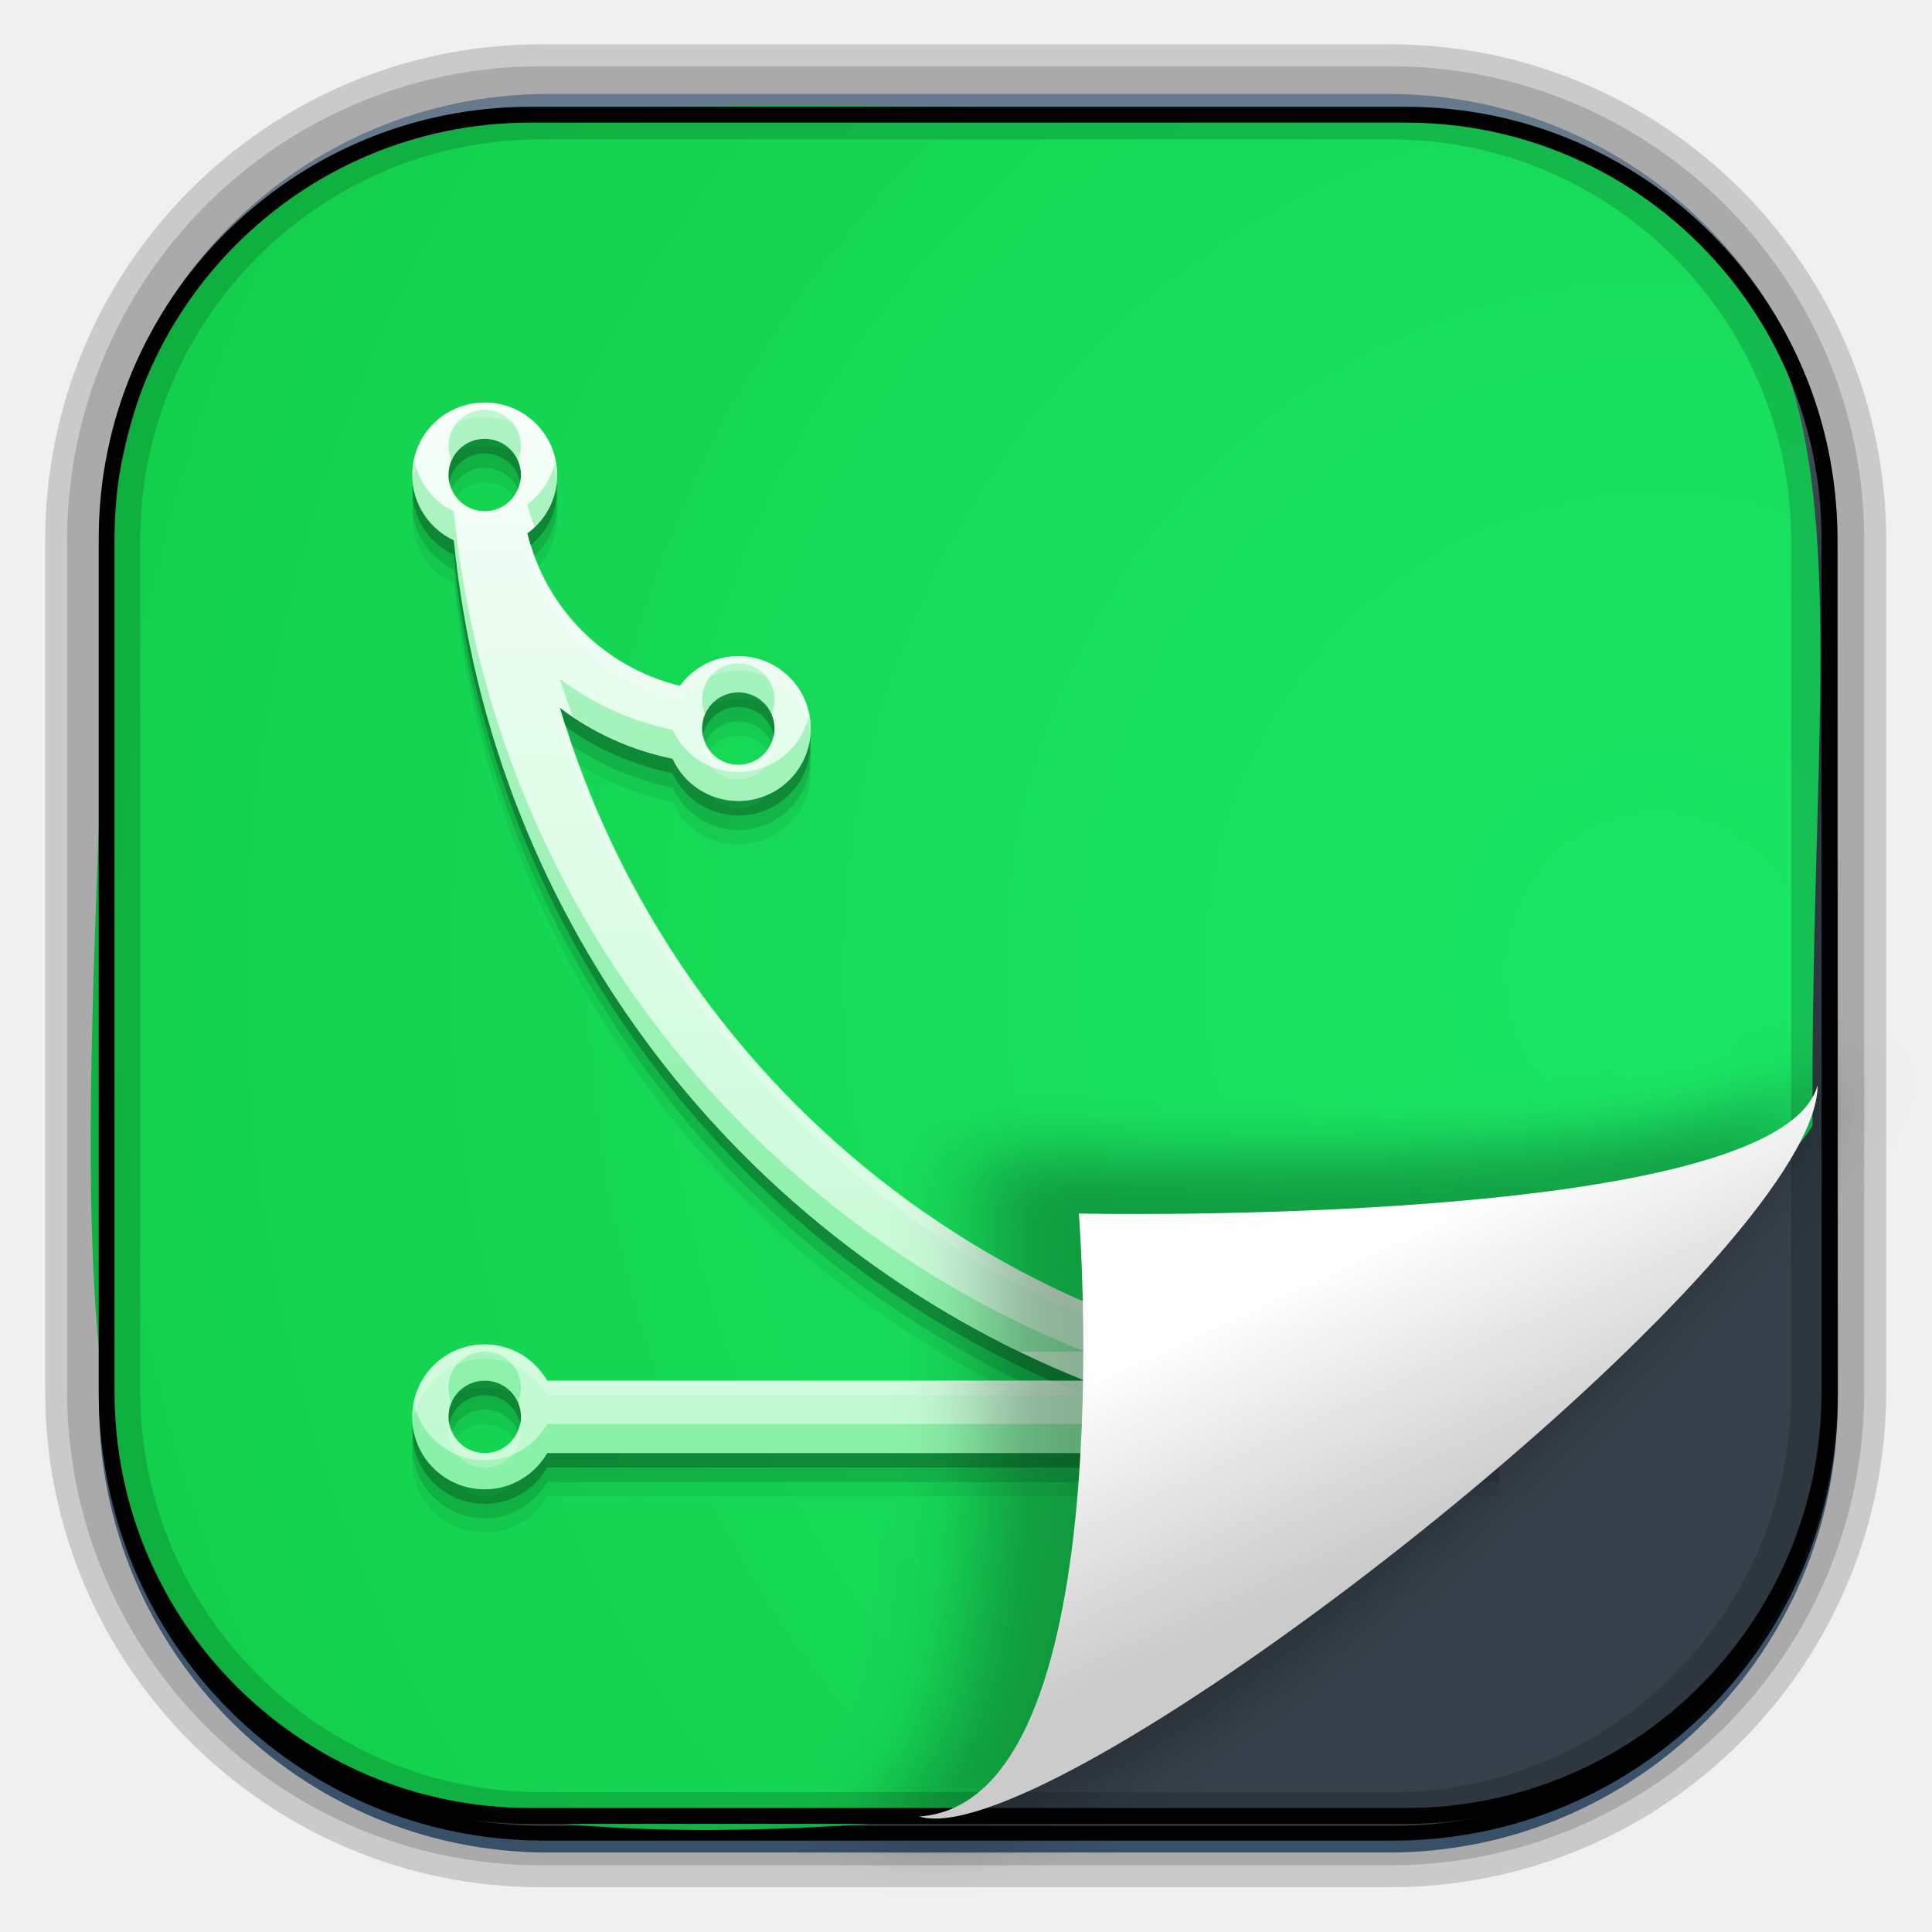
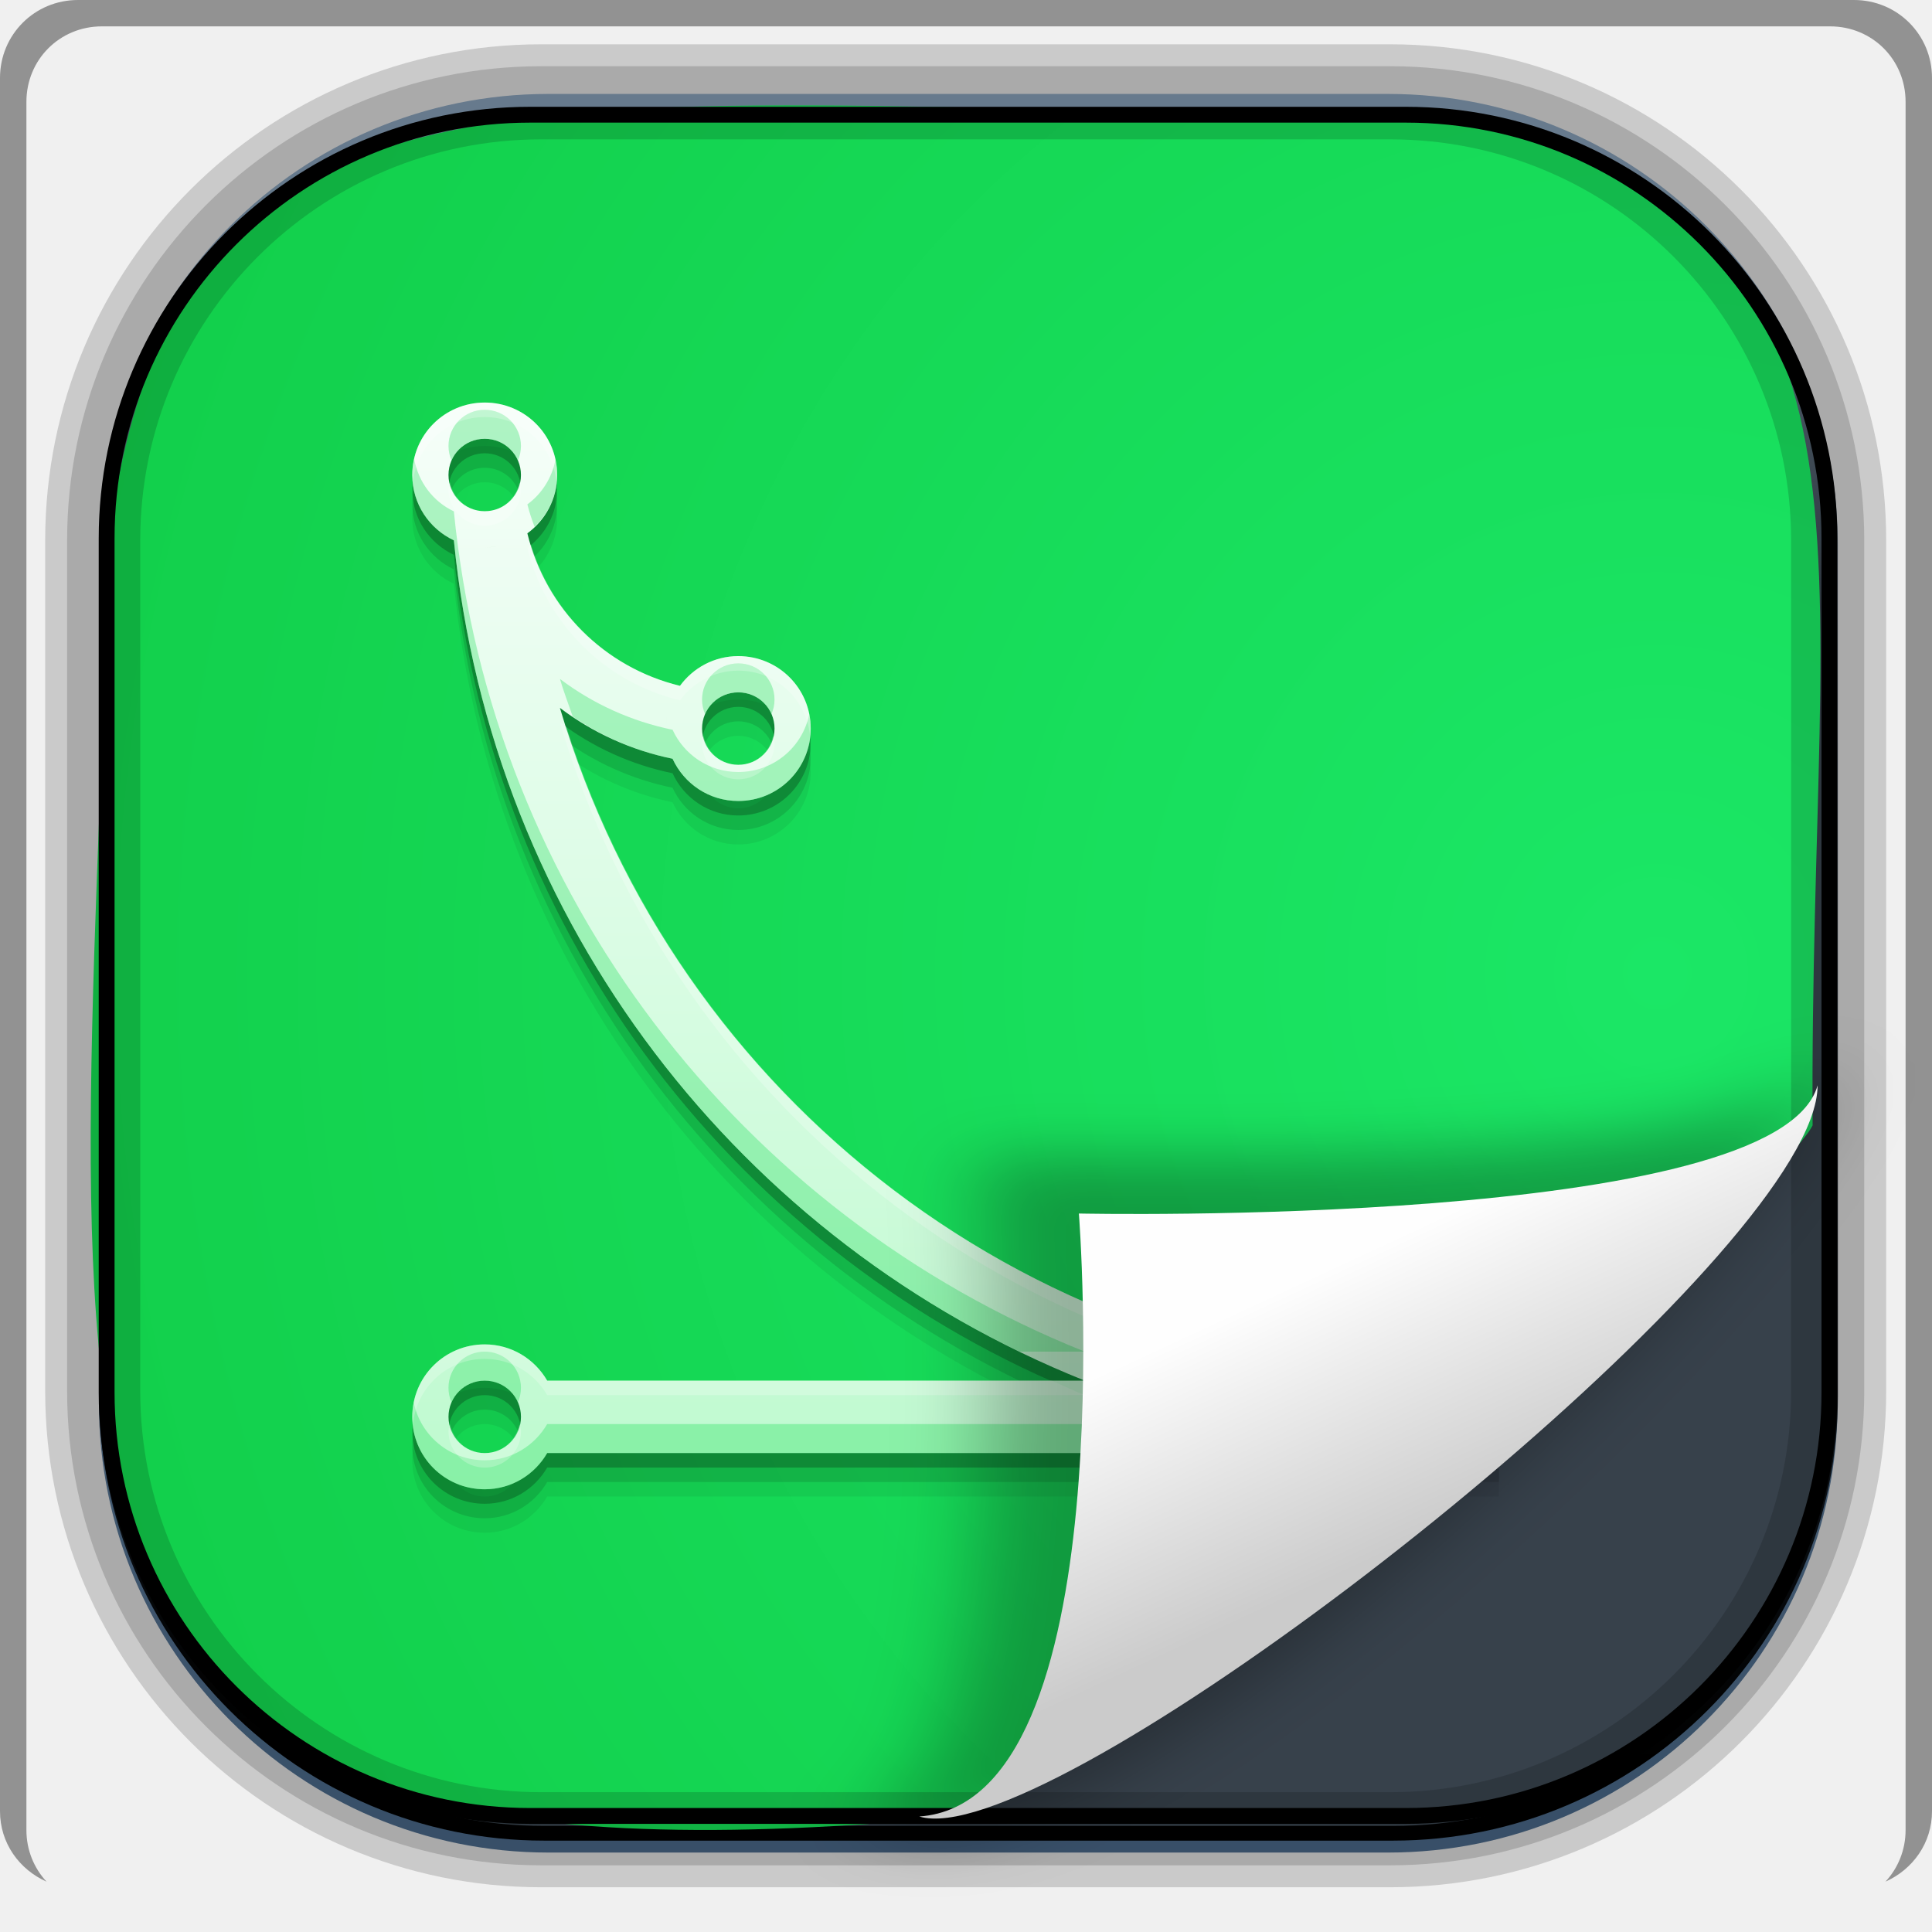
<svg xmlns="http://www.w3.org/2000/svg" id="svg3449" height="128" width="128" version="1.0">
  <defs id="defs3451">
    <linearGradient id="linearGradient3514" y2="-9.103" gradientUnits="userSpaceOnUse" x2="66.492" gradientTransform="matrix(.96826 0 0 .97948 2.179 .16587)" y1="-42.638" x1="67.952">
      <stop id="stop4620" style="stop-color:#37414b" offset="0" />
      <stop id="stop4622" style="stop-color:#37414b;stop-opacity:0" offset="1" />
    </linearGradient>
    <linearGradient id="linearGradient3516" y2="-11.847" gradientUnits="userSpaceOnUse" x2="58.98" gradientTransform="matrix(.96826 0 0 .97948 2.179 .16587)" y1="-118.55" x1="57.173">
      <stop id="stop4596" offset="0" />
      <stop id="stop4598" style="stop-opacity:0" offset="1" />
    </linearGradient>
    <linearGradient id="linearGradient3519" y2="50.369" gradientUnits="userSpaceOnUse" x2="76.558" gradientTransform="matrix(.96826 0 0 .97948 3.2423 -129.19)" y1="13.164" x1="76.558">
      <stop id="stop3392" style="stop-color:#425e7b" offset="0" />
      <stop id="stop3394" style="stop-color:#7a91a7" offset="1" />
    </linearGradient>
    <linearGradient id="linearGradient3521" y2="-8.74" gradientUnits="userSpaceOnUse" x2="60.217" gradientTransform="matrix(.96826 0 0 .97948 2.179 .16587)" y1="-123.72" x1="60.395">
      <stop id="stop3392-4-8" style="stop-color:#425e7b" offset="0" />
      <stop id="stop3394-8-0" style="stop-color:#7a91a7" offset="1" />
    </linearGradient>
    <linearGradient id="linearGradient4192" y2="31.742" gradientUnits="userSpaceOnUse" x2="121.11" y1="31.742" x1="6.533">
      <stop id="stop4188" style="stop-color:#fff" offset="0" />
      <stop id="stop4190" style="stop-color:#fff;stop-opacity:0" offset="1" />
    </linearGradient>
    <linearGradient id="linearGradient11577" y2="8.1" gradientUnits="userSpaceOnUse" y1="6.144" x2="19.387" x1="19.49">
      <stop id="stop10999-9-0" offset="0" />
      <stop id="stop11001-6-1" style="stop-opacity:0" offset="1" />
    </linearGradient>
    <filter id="filter3198-5" color-interpolation-filters="sRGB" width="1.173" y="-.108" x="-.087" height="1.215">
      <feGaussianBlur id="feGaussianBlur3200-3" stdDeviation="0.717" />
    </filter>
    <linearGradient id="linearGradient6921" y2="5.457" gradientUnits="userSpaceOnUse" x2="36.358" gradientTransform="matrix(0 3.8171 -6.1772 0 129.98 -37.908)" y1="8.059" x1="32.892">
      <stop id="stop8591-7-2-1" style="stop-color:#fefefe" offset="0" />
      <stop id="stop8593-2-4-5" style="stop-color:#cbcbcb" offset="1" />
    </linearGradient>
    <radialGradient id="radialGradient6925" gradientUnits="userSpaceOnUse" cy="-16.639" cx="2.608" gradientTransform="matrix(-5.7453 2.452e-7 -2.5955e-7 -6.0905 124.78 -36.865)" r="23">
      <stop id="stop5983" style="stop-color:#1be766" offset="0" />
      <stop id="stop5985" style="stop-color:#10ca45" offset="1" />
    </radialGradient>
    <style id="style1246" type="text/css">.fil0 {fill:#1F1A17}</style>
    <style id="style1115" type="text/css">.fil0 {fill:#1F1A17}</style>
    <style id="style1246-3" type="text/css">.fil0 {fill:#1F1A17}</style>
    <style id="style1115-1" type="text/css">.fil0 {fill:#1F1A17}</style>
    <style id="style1246-0" type="text/css">.fil0 {fill:#1F1A17}</style>
    <style id="style1115-7" type="text/css">.fil0 {fill:#1F1A17}</style>
    <linearGradient id="linearGradient6341" y2="9" gradientUnits="userSpaceOnUse" x2="23.553" gradientTransform="matrix(2.6667 0 0 2.6667 -186.07 -6.3478)" y1="38.999" x1="23.553">
      <stop id="stop4453-2" style="stop-color:#befacf" offset="0" />
      <stop id="stop4455-8" style="stop-color:#f6fef9" offset="1" />
    </linearGradient>
  </defs>
  <rect id="rect892-2-7-1" style="opacity:.159;stroke:#000;stroke-width:7.751;fill:none" transform="scale(1,-1)" ry="28.993" height="114.35" width="114.22" y="-121.16" x="6.869" />
  <rect id="rect892" style="stroke:url(#linearGradient3521);stroke-width:.974;fill:url(#linearGradient3519)" transform="scale(1,-1)" ry="29.296" height="115.54" width="114.22" y="-122.25" x="7.039" />
  <rect id="rect892-2" style="stroke:url(#linearGradient3516);stroke-width:.974;fill:url(#linearGradient3514)" transform="scale(1,-1)" ry="28.993" height="114.35" width="114.22" y="-121.46" x="7.06" />
  <path id="path4322" d="m120.09 74.559c-1.82 3.831-41.638 40.371-56.018 45.741-66.185 6.38-58.724-19.48-56.838-84.917 4.797-34.382 28.284-28.298 90.407-27.48 28.999 8.074 22.189 27.125 22.449 66.656z" style="fill-rule:evenodd;fill:url(#radialGradient6925)" />
  <rect id="rect892-2-7-8" style="opacity:.159;stroke:#000;stroke-width:4.845;fill:none" transform="scale(1,-1)" ry="28.993" height="114.35" width="114.22" y="-121.16" x="6.869" />
  <rect id="rect892-2-7-2-9" ry="28.067" style="stroke:#000;stroke-width:1.049;fill:none" transform="scale(1,-1)" height="112.71" width="114.14" y="-120.31" x="7.065" />
  <g id="g17906" transform="matrix(2.3438 0 0 2.2539 224.79 41.695)" />
  <g id="g6332" transform="matrix(.9 0 0 .9 173.18 10.783)">
    <path id="path4720" style="fill-opacity:.059" d="m-156.74 20.852c-2.955 0-5.333 2.379-5.333 5.333 0 2.138 1.255 3.96 3.062 4.812 2.785 28.23 21.154 51.74 46.437 61.854h-39.568c-0.921-1.589-2.623-2.667-4.599-2.667-2.955 0-5.333 2.379-5.333 5.333 0 2.955 2.379 5.333 5.333 5.333 1.976 0 3.678-1.078 4.599-2.667h70.068v-0.068-5.333c-0.886 0.033-1.772 0.068-2.667 0.068-31.518 0-57.976-20.828-66.464-49.521 2.406 1.819 5.224 3.113 8.292 3.745 0.842 1.834 2.682 3.109 4.838 3.109 2.955 0 5.333-2.379 5.333-5.333 0-2.955-2.379-5.333-5.333-5.333-1.771 0-3.323 0.867-4.292 2.188-5.553-1.346-9.889-5.671-11.234-11.224 1.324-0.969 2.193-2.523 2.193-4.297 0-2.955-2.379-5.333-5.333-5.333zm0 2.667c1.477 0 2.667 1.189 2.667 2.667 0 1.477-1.189 2.667-2.667 2.667-1.477 0-2.667-1.189-2.667-2.667 0-1.477 1.189-2.667 2.667-2.667zm1.771 7.677c-0.135 0.049-0.272 0.087-0.411 0.125 0.14-0.037 0.276-0.077 0.411-0.125zm-0.807 0.224c-0.313 0.059-0.633 0.099-0.964 0.099 0.33 0 0.65-0.042 0.964-0.099zm17.703 10.766c1.477 0 2.667 1.189 2.667 2.667 0 1.477-1.189 2.667-2.667 2.667-1.477 0-2.667-1.189-2.667-2.667 0-1.477 1.189-2.667 2.667-2.667zm-5.005 0.885c-0.05 0.142-0.097 0.285-0.135 0.432 0.04-0.147 0.084-0.291 0.135-0.432zm-0.229 0.813c-0.057 0.315-0.099 0.637-0.099 0.969 0-0.333 0.04-0.654 0.099-0.969zm-13.432 48.969c1.477 0 2.667 1.189 2.667 2.667 0 1.477-1.189 2.667-2.667 2.667-1.477 0-2.667-1.189-2.667-2.667 0-1.477 1.189-2.667 2.667-2.667zm5.094 1.156c0.019 0.059 0.036 0.117 0.052 0.177-0.016-0.06-0.035-0.118-0.052-0.177zm0.052 2.844c-0.016 0.06-0.034 0.118-0.052 0.177 0.019-0.059 0.036-0.117 0.052-0.177z" />
    <path id="path4718" style="fill-opacity:.118" d="m-156.74 19.786c-2.955 0-5.333 2.379-5.333 5.333 0 2.138 1.255 3.96 3.062 4.812 2.785 28.23 21.154 51.74 46.437 61.854h-39.568c-0.921-1.589-2.623-2.667-4.599-2.667-2.955 0-5.333 2.379-5.333 5.333 0 2.955 2.379 5.333 5.333 5.333 1.976 0 3.678-1.078 4.599-2.667h70.068v-0.068-5.333c-0.886 0.033-1.772 0.068-2.667 0.068-31.518 0-57.976-20.828-66.464-49.521 2.406 1.819 5.224 3.113 8.292 3.745 0.842 1.834 2.682 3.109 4.838 3.109 2.955 0 5.333-2.379 5.333-5.333 0-2.955-2.379-5.333-5.333-5.333-1.771 0-3.323 0.867-4.292 2.188-5.553-1.346-9.889-5.671-11.234-11.224 1.324-0.969 2.193-2.523 2.193-4.297 0-2.955-2.379-5.333-5.333-5.333zm0 2.667c1.477 0 2.667 1.189 2.667 2.667 0 1.477-1.189 2.667-2.667 2.667-1.477 0-2.667-1.189-2.667-2.667 0-1.477 1.189-2.667 2.667-2.667zm1.771 7.677c-0.135 0.049-0.272 0.087-0.411 0.125 0.14-0.037 0.276-0.077 0.411-0.125zm-0.807 0.224c-0.313 0.059-0.633 0.099-0.964 0.099 0.33 0 0.65-0.042 0.964-0.099zm17.703 10.766c1.477 0 2.667 1.189 2.667 2.667 0 1.477-1.189 2.667-2.667 2.667-1.477 0-2.667-1.189-2.667-2.667 0-1.477 1.189-2.667 2.667-2.667zm-5.005 0.885c-0.05 0.142-0.097 0.285-0.135 0.432 0.04-0.147 0.084-0.291 0.135-0.432zm-0.229 0.813c-0.057 0.315-0.099 0.637-0.099 0.969 0-0.333 0.04-0.654 0.099-0.969zm-13.432 48.969c1.477 0 2.667 1.189 2.667 2.667 0 1.477-1.189 2.667-2.667 2.667-1.477 0-2.667-1.189-2.667-2.667 0-1.477 1.189-2.667 2.667-2.667zm5.094 1.156c0.019 0.059 0.036 0.117 0.052 0.177-0.016-0.06-0.035-0.118-0.052-0.177zm0.052 2.844c-0.016 0.06-0.034 0.118-0.052 0.177 0.019-0.059 0.036-0.117 0.052-0.177z" />
    <path id="path4714" style="fill-opacity:.235" d="m-156.74 18.719c-2.955 0-5.333 2.379-5.333 5.333 0 2.138 1.255 3.96 3.062 4.812 2.785 28.23 21.154 51.74 46.437 61.854h-39.568c-0.921-1.589-2.623-2.667-4.599-2.667-2.955 0-5.333 2.379-5.333 5.333 0 2.955 2.379 5.333 5.333 5.333 1.976 0 3.678-1.078 4.599-2.667h70.068v-0.068-5.333c-0.886 0.033-1.772 0.068-2.667 0.068-31.518 0-57.976-20.828-66.464-49.521 2.406 1.819 5.224 3.113 8.292 3.745 0.842 1.834 2.682 3.109 4.838 3.109 2.955 0 5.333-2.379 5.333-5.333 0-2.955-2.379-5.333-5.333-5.333-1.771 0-3.323 0.867-4.292 2.188-5.553-1.346-9.889-5.671-11.234-11.224 1.324-0.969 2.193-2.523 2.193-4.297 0-2.955-2.379-5.333-5.333-5.333zm0 2.667c1.477 0 2.667 1.189 2.667 2.667 0 1.477-1.189 2.667-2.667 2.667-1.477 0-2.667-1.189-2.667-2.667 0-1.477 1.189-2.667 2.667-2.667zm1.771 7.677c-0.135 0.049-0.272 0.087-0.411 0.125 0.14-0.037 0.276-0.077 0.411-0.125zm-0.807 0.224c-0.313 0.059-0.633 0.099-0.964 0.099 0.33 0 0.65-0.042 0.964-0.099zm17.703 10.766c1.477 0 2.667 1.189 2.667 2.667 0 1.477-1.189 2.667-2.667 2.667-1.477 0-2.667-1.189-2.667-2.667 0-1.477 1.189-2.667 2.667-2.667zm-5.005 0.885c-0.05 0.142-0.097 0.285-0.135 0.432 0.04-0.147 0.084-0.291 0.135-0.432zm-0.229 0.813c-0.057 0.315-0.099 0.637-0.099 0.969 0-0.333 0.04-0.654 0.099-0.969zm-13.432 48.969c1.477 0 2.667 1.189 2.667 2.667 0 1.477-1.189 2.667-2.667 2.667-1.477 0-2.667-1.189-2.667-2.667 0-1.477 1.189-2.667 2.667-2.667zm5.094 1.156c0.019 0.059 0.036 0.117 0.052 0.177-0.016-0.06-0.035-0.118-0.052-0.177zm0.052 2.844c-0.016 0.06-0.034 0.118-0.052 0.177 0.019-0.059 0.036-0.117 0.052-0.177z" />
    <path id="path4663" style="fill:url(#linearGradient6341)" d="m-156.74 17.652c-2.955 0-5.333 2.379-5.333 5.333 0 2.138 1.255 3.96 3.062 4.812 2.785 28.23 21.154 51.74 46.437 61.854h-39.568c-0.921-1.589-2.623-2.667-4.599-2.667-2.955 0-5.333 2.379-5.333 5.333 0 2.955 2.379 5.333 5.333 5.333 1.976 0 3.678-1.078 4.599-2.667h70.068v-0.068-5.333c-0.886 0.033-1.772 0.068-2.667 0.068-31.518 0-57.976-20.828-66.464-49.521 2.406 1.819 5.224 3.113 8.292 3.745 0.842 1.834 2.682 3.109 4.838 3.109 2.955 0 5.333-2.379 5.333-5.333 0-2.955-2.379-5.333-5.333-5.333-1.771 0-3.323 0.867-4.292 2.188-5.553-1.346-9.889-5.671-11.234-11.224 1.324-0.969 2.193-2.523 2.193-4.297 0-2.955-2.379-5.333-5.333-5.333zm0 2.667c1.477 0 2.667 1.189 2.667 2.667 0 1.477-1.189 2.667-2.667 2.667-1.477 0-2.667-1.189-2.667-2.667 0-1.477 1.189-2.667 2.667-2.667zm1.771 7.677c-0.135 0.049-0.272 0.087-0.411 0.125 0.14-0.037 0.276-0.077 0.411-0.125zm-0.807 0.224c-0.313 0.059-0.633 0.099-0.964 0.099 0.33 0 0.65-0.042 0.964-0.099zm17.703 10.766c1.477 0 2.667 1.189 2.667 2.667 0 1.477-1.189 2.667-2.667 2.667-1.477 0-2.667-1.189-2.667-2.667 0-1.477 1.189-2.667 2.667-2.667zm-5.005 0.885c-0.05 0.142-0.097 0.285-0.135 0.432 0.039-0.147 0.084-0.291 0.135-0.432zm-0.229 0.812c-0.058 0.315-0.099 0.637-0.099 0.969 0-0.333 0.04-0.654 0.099-0.969zm-13.432 48.969c1.477 0 2.667 1.189 2.667 2.667 0 1.477-1.189 2.667-2.667 2.667-1.477 0-2.667-1.189-2.667-2.667 0-1.477 1.189-2.667 2.667-2.667zm5.094 1.156c0.018 0.059 0.036 0.117 0.052 0.177-0.015-0.06-0.035-0.118-0.052-0.177zm0.052 2.844c-0.016 0.06-0.034 0.118-0.052 0.177 0.018-0.059 0.037-0.117 0.052-0.177z" />
    <rect id="rect4336" style="fill:#f0f" ry="2.667" height="5.333" width="5.333" y="89.652" x="-87.407" />
    <path id="path4722" style="fill:#14dc52;fill-opacity:.314" d="m-156.74 18.183c-1.477 0-2.667 1.189-2.667 2.667 0 0.38 0.082 0.741 0.224 1.068 0.41-0.943 1.346-1.599 2.443-1.599s2.032 0.656 2.443 1.599c0.142-0.327 0.224-0.687 0.224-1.068 0-1.477-1.189-2.667-2.667-2.667zm-5.193 3.625c-0.085 0.38-0.141 0.771-0.141 1.177 0 2.138 1.255 3.96 3.062 4.812 2.605 26.404 18.848 48.672 41.625 59.719h4.812c-25.283-10.114-43.652-33.624-46.437-61.854-1.525-0.719-2.606-2.146-2.922-3.854zm10.401 0.052c-0.261 1.345-1.004 2.508-2.068 3.287 0.138 0.567 0.328 1.111 0.526 1.651 1.01-0.967 1.667-2.298 1.667-3.812 0-0.387-0.048-0.762-0.125-1.125zm13.458 14.99c-1.477 0-2.667 1.189-2.667 2.667 0 0.38 0.082 0.741 0.224 1.068 0.41-0.943 1.346-1.599 2.443-1.599s2.032 0.656 2.443 1.599c0.142-0.327 0.224-0.687 0.224-1.068 0-1.477-1.189-2.667-2.667-2.667zm-13.13 1.146c0.278 0.94 0.627 1.848 0.943 2.771 2.192 1.474 4.666 2.557 7.349 3.109 0.842 1.834 2.682 3.109 4.838 3.109 2.955 0 5.333-2.379 5.333-5.333 0-0.362-0.041-0.716-0.109-1.057-0.496 2.435-2.639 4.255-5.224 4.255-2.157 0-3.997-1.276-4.838-3.109-3.067-0.632-5.886-1.926-8.292-3.745zm-5.537 49.521c-1.477 0-2.667 1.189-2.667 2.667 0 0.38 0.082 0.741 0.224 1.068 0.41-0.943 1.346-1.599 2.443-1.599s2.032 0.656 2.443 1.599c0.142-0.327 0.224-0.687 0.224-1.068 0-1.477-1.189-2.667-2.667-2.667zm-5.224 3.745c-0.068 0.342-0.109 0.695-0.109 1.057 0 2.955 2.379 5.333 5.333 5.333 1.976 0 3.678-1.078 4.599-2.667h70.068v-0.068-2.068h-70.068c-0.921 1.589-2.623 2.667-4.599 2.667-2.585 0-4.728-1.821-5.224-4.255z" />
    <path id="path4727" style="fill:#fff;fill-opacity:.235" d="m-156.74 17.652c-2.955 0-5.333 2.379-5.333 5.333 0 0.152 0.05 0.289 0.062 0.438 0.313-2.652 2.532-4.703 5.271-4.703 2.755 0 4.984 2.075 5.276 4.75 0.015-0.163 0.057-0.317 0.057-0.484 0-2.955-2.379-5.333-5.333-5.333zm-2.562 5.865c-0.037 0.179-0.104 0.346-0.104 0.536 0 1.477 1.189 2.667 2.667 2.667 1.477 0 2.667-1.189 2.667-2.667 0-0.19-0.067-0.358-0.104-0.536-0.252 1.212-1.273 2.135-2.562 2.135s-2.311-0.923-2.562-2.135zm5.963 4.594c-0.091 0.076-0.165 0.17-0.26 0.24 1.346 5.553 5.681 9.878 11.234 11.224 0.969-1.321 2.521-2.188 4.292-2.188 2.771 0 5.01 2.1 5.281 4.797 0.018-0.177 0.052-0.349 0.052-0.531 0-2.955-2.379-5.333-5.333-5.333-1.771 0-3.323 0.867-4.292 2.188-5.269-1.277-9.411-5.251-10.974-10.396zm2.135 13.089c8.488 28.693 34.946 49.521 66.464 49.521 0.895 0 1.78-0.034 2.667-0.068v-1.068c-0.886 0.033-1.772 0.068-2.667 0.068-31.003 0-57.072-20.171-65.995-48.141-0.153-0.109-0.319-0.199-0.469-0.312zm10.568 0.984c-0.037 0.179-0.104 0.346-0.104 0.536 0 1.477 1.189 2.667 2.667 2.667 1.477 0 2.667-1.189 2.667-2.667 0-0.19-0.067-0.358-0.104-0.536-0.252 1.212-1.273 2.135-2.562 2.135s-2.311-0.923-2.562-2.135zm-16.104 44.802c-2.955 0-5.333 2.379-5.333 5.333 0 0.182 0.035 0.354 0.052 0.531 0.271-2.697 2.51-4.797 5.281-4.797 1.976 0 3.678 1.078 4.599 2.667h39.568c-0.822-0.329-1.615-0.711-2.422-1.068h-37.146c-0.921-1.589-2.623-2.667-4.599-2.667zm-2.562 5.865c-0.037 0.179-0.104 0.346-0.104 0.536 0 1.477 1.189 2.667 2.667 2.667 1.477 0 2.667-1.189 2.667-2.667 0-0.19-0.067-0.358-0.104-0.536-0.252 1.212-1.273 2.135-2.562 2.135s-2.311-0.923-2.562-2.135z" />
  </g>
  <path id="path4891" d="m25.685 5.786c3.639-0.35 2.843 14.02 2.843 14.02s16.093-0.848 16.525 1.954c3.85-3.268-16.654-16.76-19.368-15.974z" style="opacity:.3;fill-rule:evenodd;filter:url(#filter3198-5)" transform="matrix(0 2.6586 -4.0239 0 144.6 .66614)" />
  <path id="path4893" d="m120.42 71.909c-2.638 9.487-48.941 8.49-48.941 8.49s3.055 39.005-10.575 39.949c8.02 2.452 48.56-28.337 57.689-43.48 1.173-1.946 1.827-3.633 1.827-4.959z" style="fill:url(#linearGradient6921);fill-rule:evenodd" />
+   <path id="rect4280-1" style="fill-opacity:.392" d="m5.167 0c-2.873 0-5.167 2.294-5.167 5.167v114.83c0 2.116 1.28 3.864 3.083 4.667-0.825-0.889-1.333-2.086-1.333-3.417v-114.5c0-2.795 2.205-5 5-5h114.5c2.795 0 5 2.205 5 5v114.5c0 1.33-0.508 2.528-1.333 3.417 1.803-0.803 3.083-2.551 3.083-4.667v-114.83c0-2.873-2.294-5.167-5.167-5.167h-117.67z" />
</svg>
